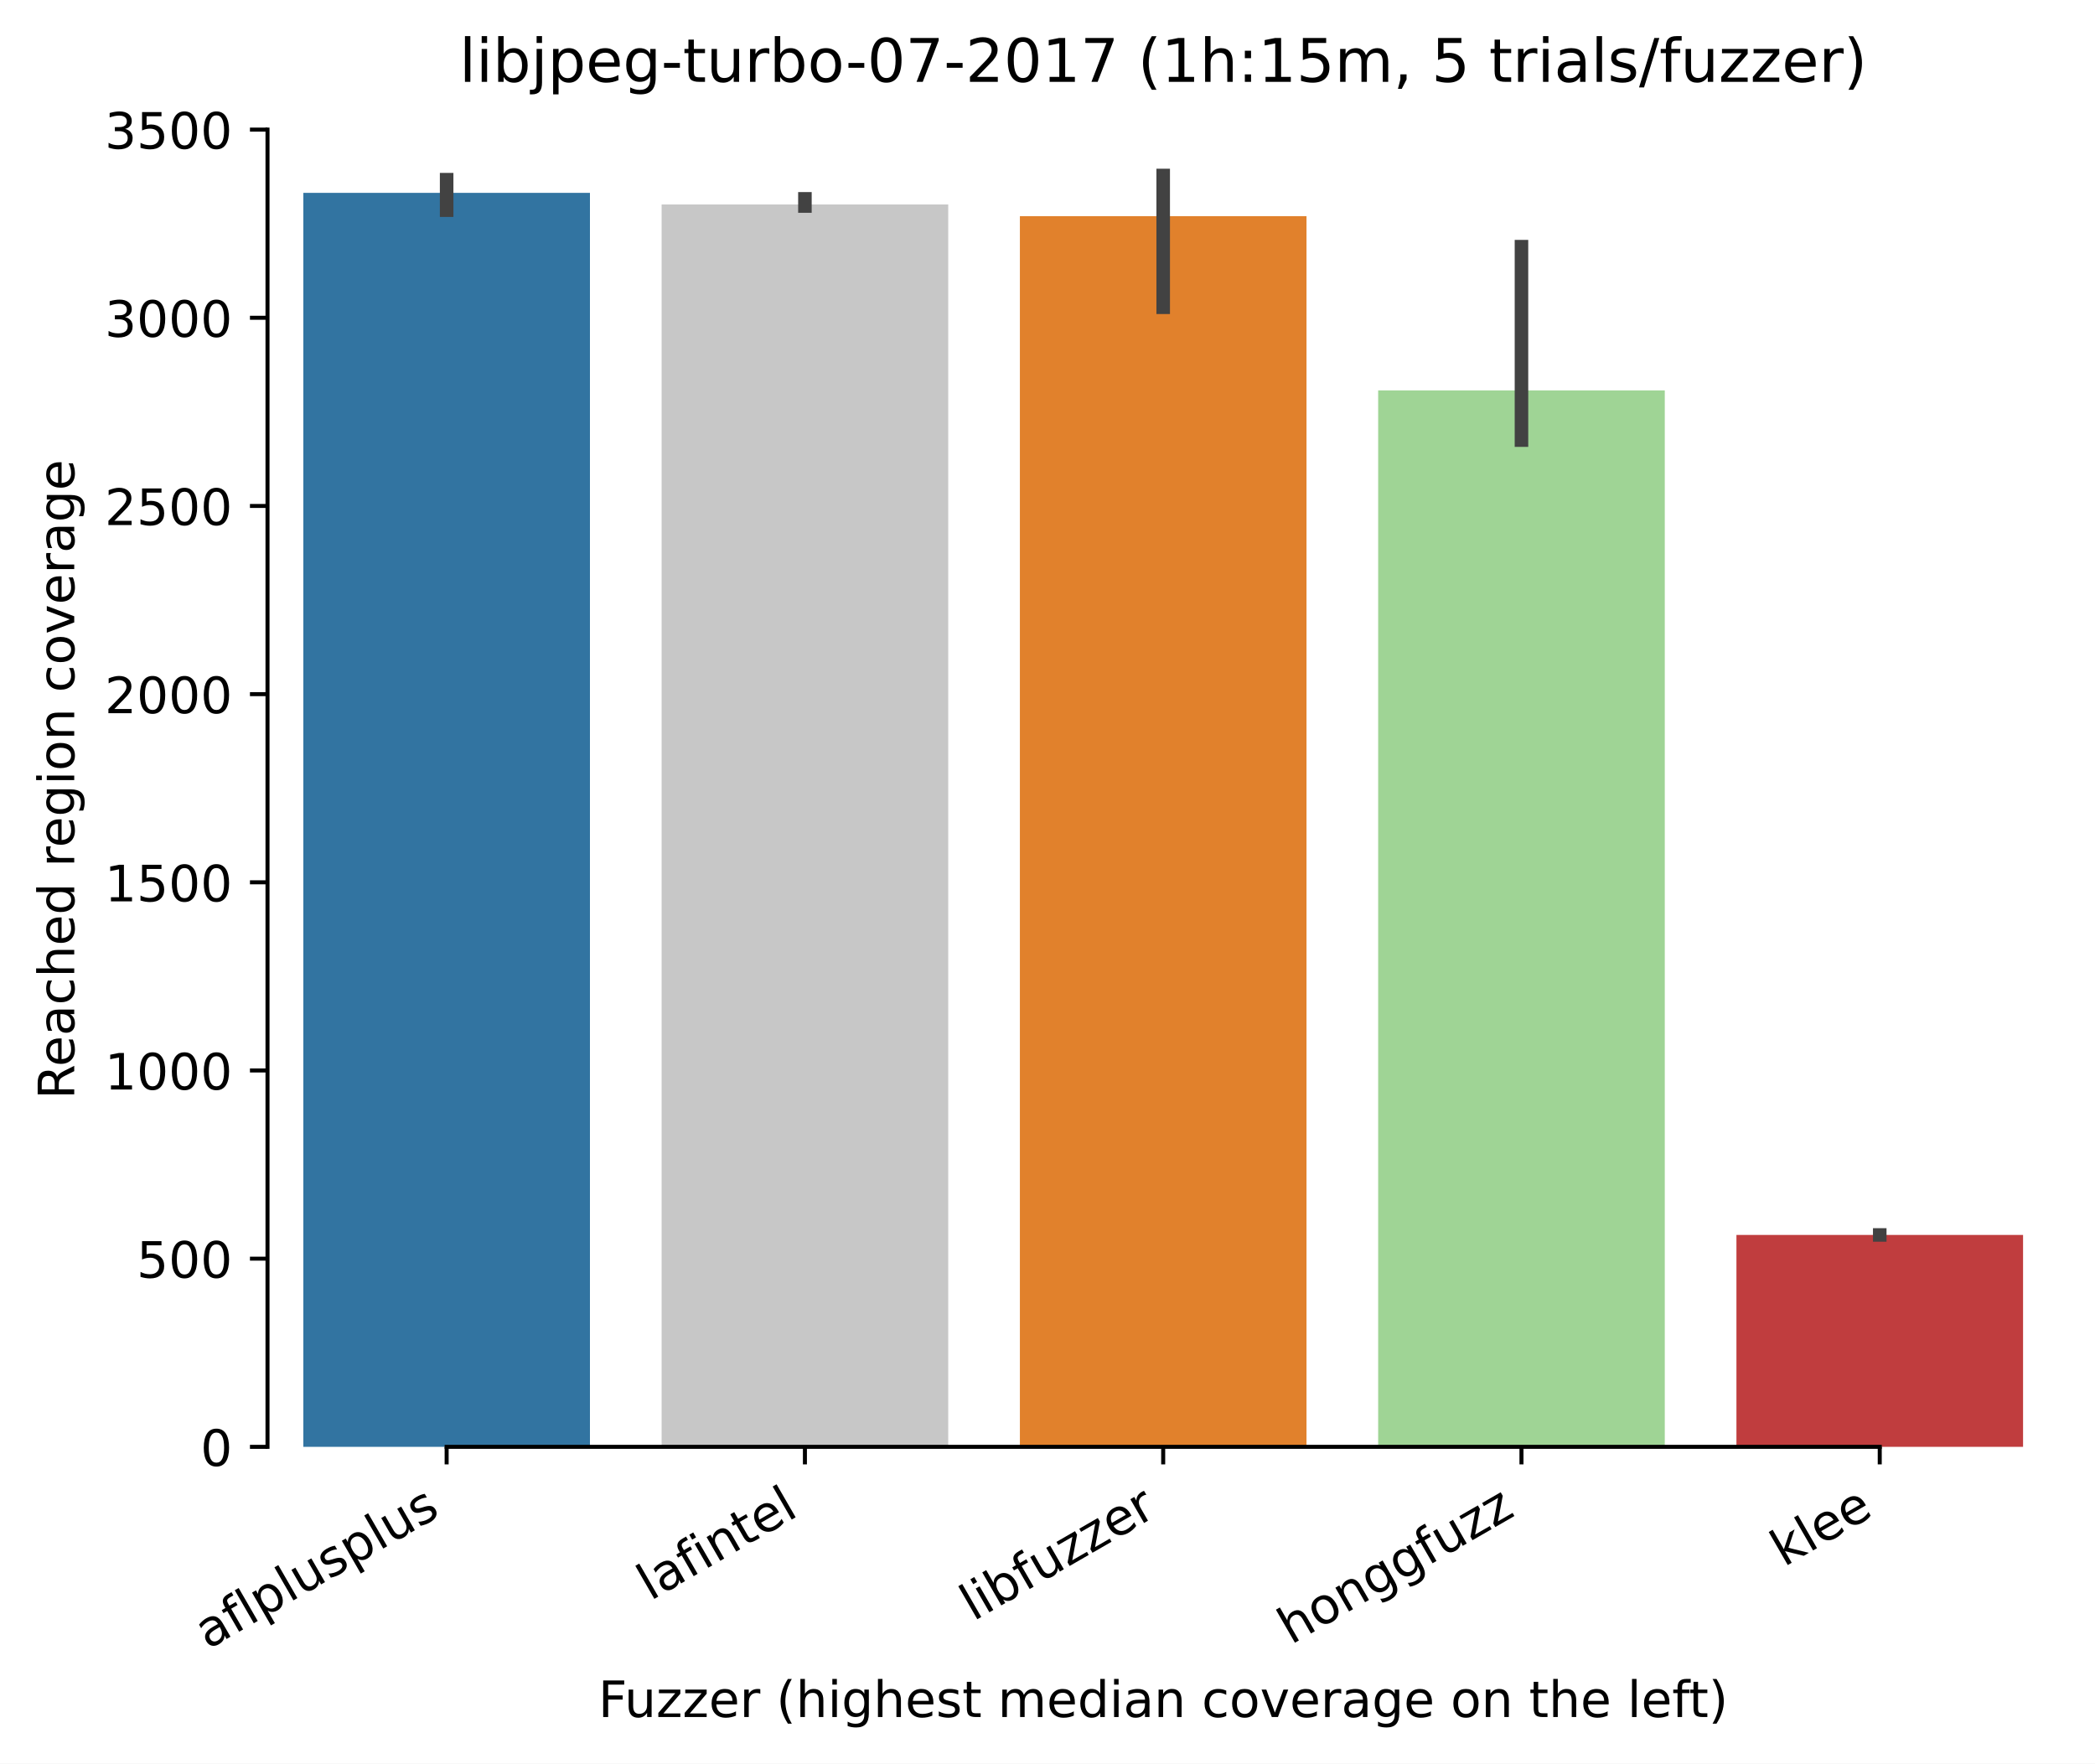
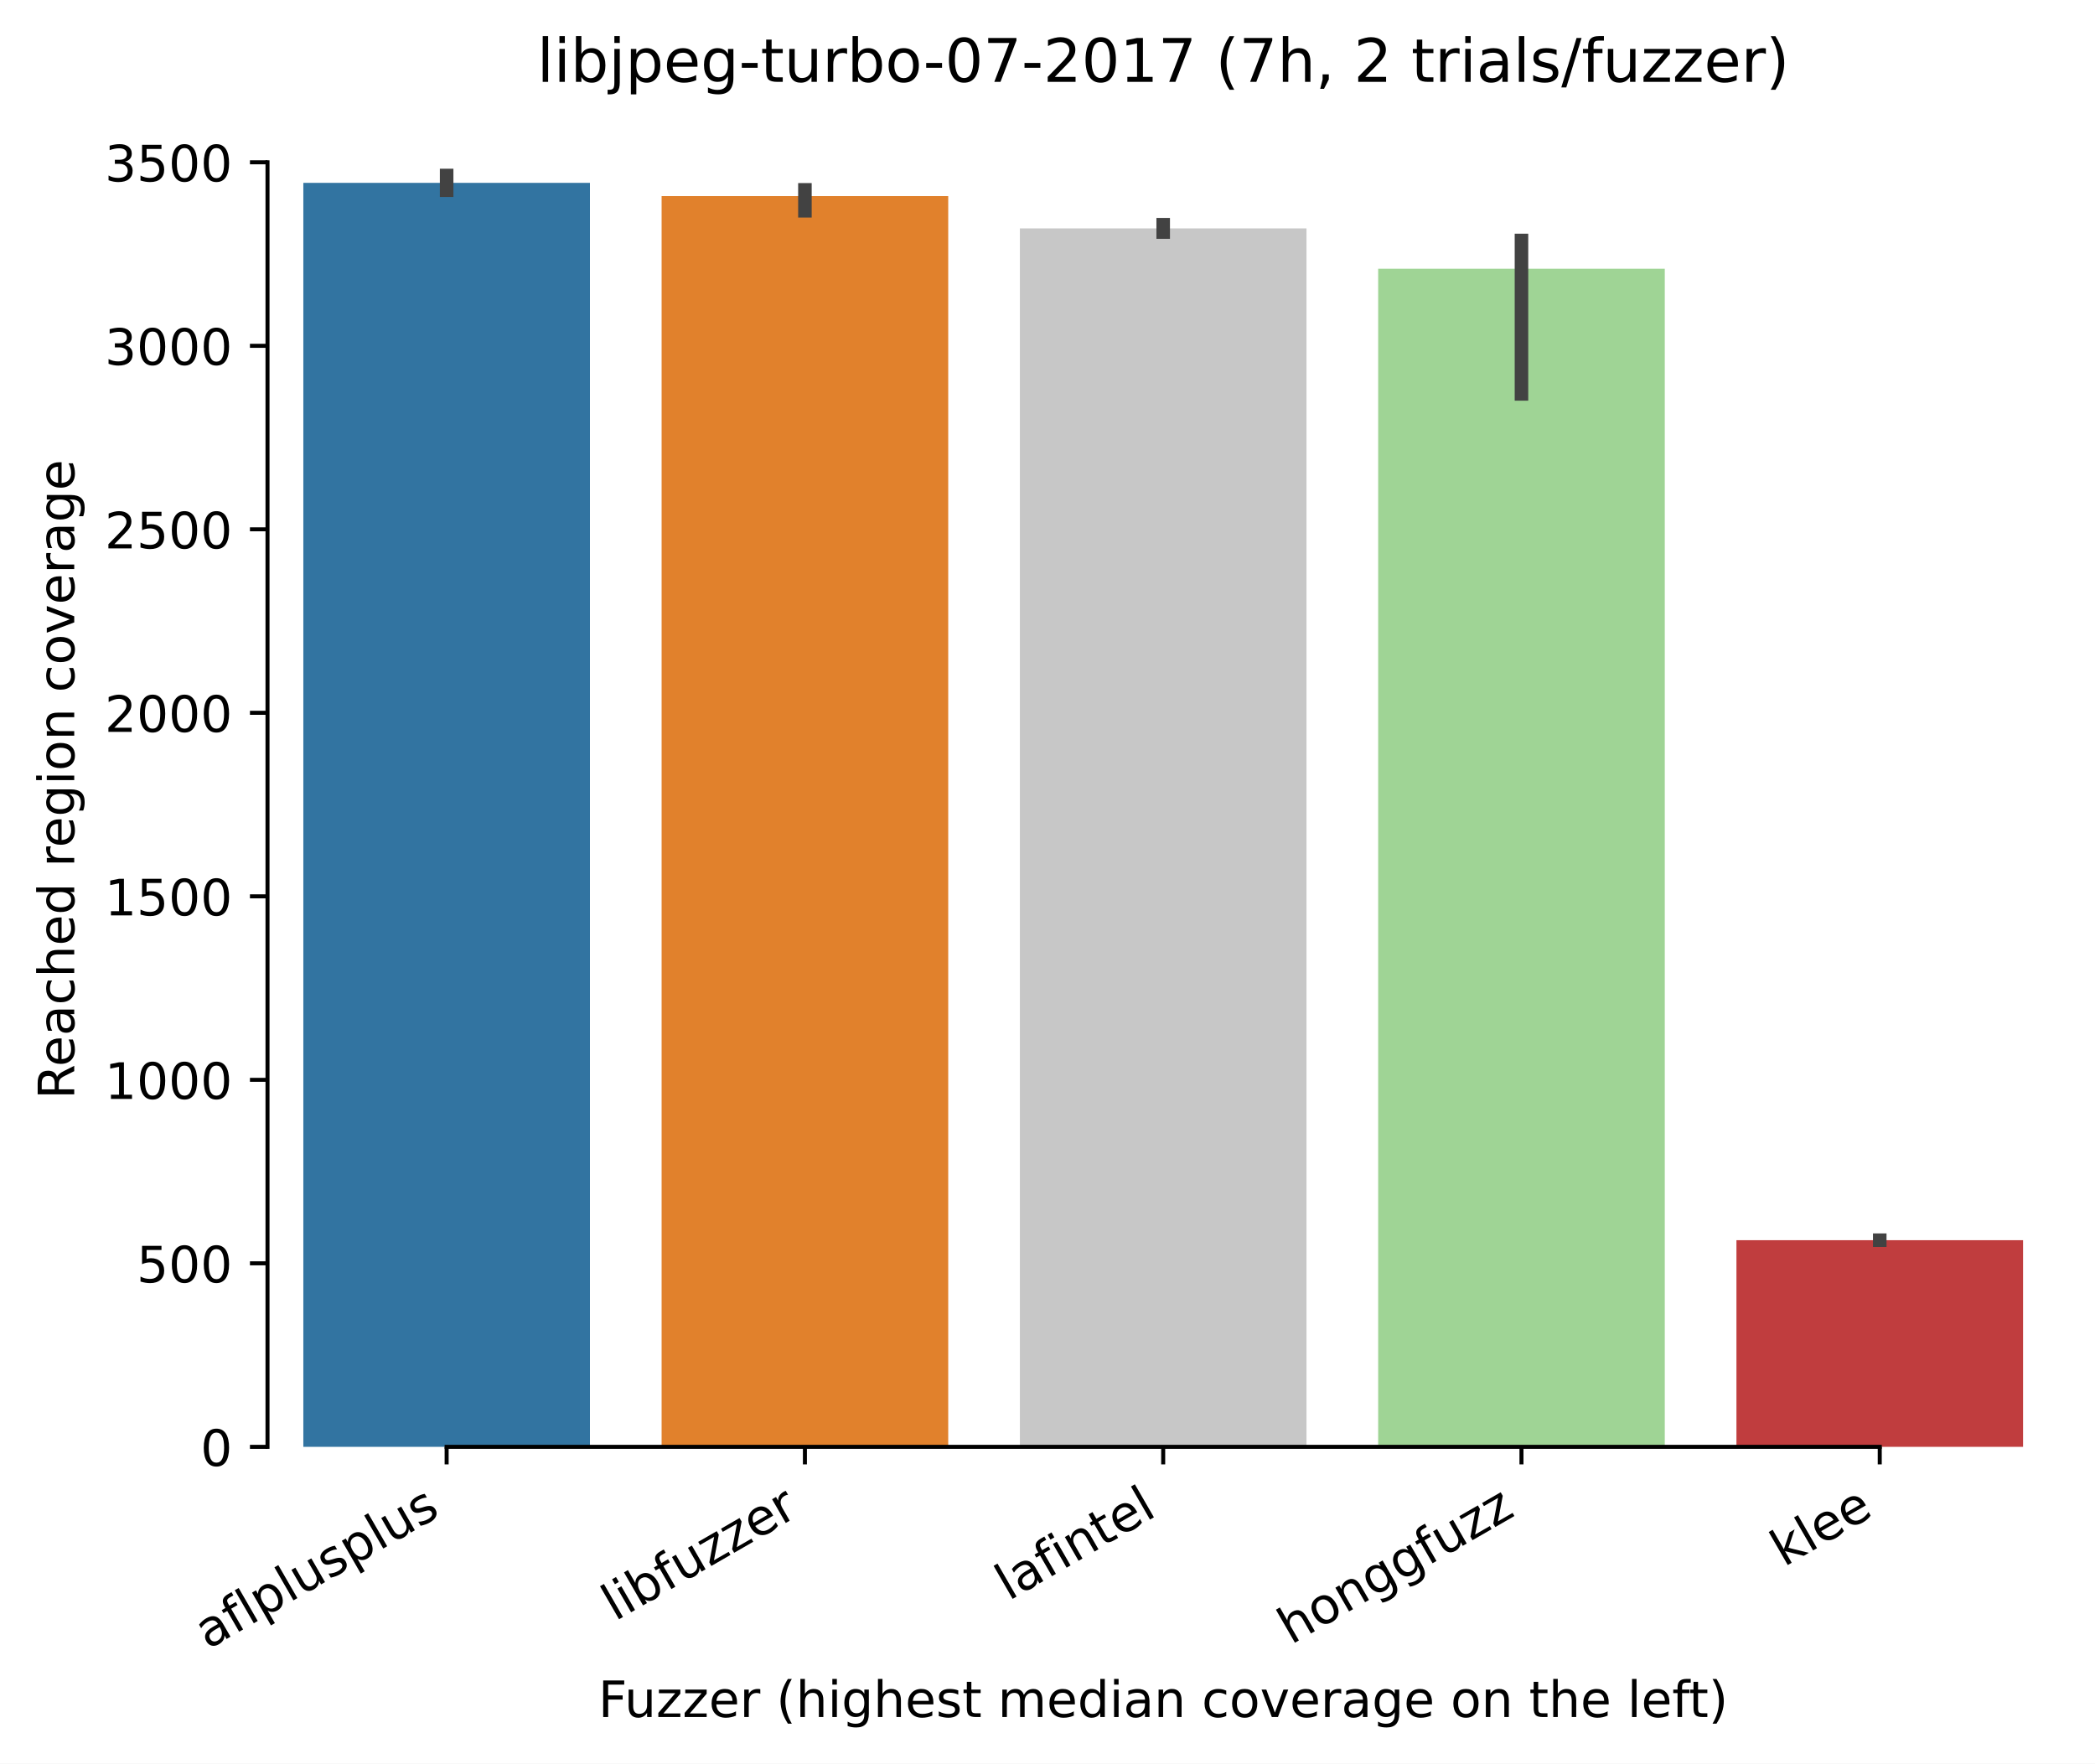
<svg xmlns="http://www.w3.org/2000/svg" xmlns:xlink="http://www.w3.org/1999/xlink" height="351.576pt" version="1.1" viewBox="0 0 417.648 351.576" width="417.648pt">
  <defs>
    <style type="text/css">*{stroke-linecap:butt;stroke-linejoin:round;}</style>
  </defs>
  <g id="figure_1">
    <g id="patch_1">
      <path d="M 0 351.576  L 417.648 351.576  L 417.648 0  L 0 0  z " style="fill:#ffffff;" />
    </g>
    <g id="axes_1">
      <g id="patch_2">
        <path d="M 53.328 288.43  L 410.448 288.43  L 410.448 22.318  L 53.328 22.318  z " style="fill:#ffffff;" />
      </g>
      <g id="patch_3">
-         <path clip-path="url(#p12466e0adb)" d="M 60.471 288.43  L 117.61 288.43  L 117.61 38.441  L 60.471 38.441  z " style="fill:#3274a1;" />
+         <path clip-path="url(#p46e89a0382)" d="M 60.471 288.43  L 117.61 288.43  L 117.61 36.453  L 60.471 36.453  z " style="fill:#3274a1;" />
      </g>
      <g id="patch_4">
-         <path clip-path="url(#p12466e0adb)" d="M 131.895 288.43  L 189.034 288.43  L 189.034 40.767  L 131.895 40.767  z " style="fill:#c7c7c7;" />
+         <path clip-path="url(#p46e89a0382)" d="M 131.895 288.43  L 189.034 288.43  L 189.034 39.087  L 131.895 39.087  z " style="fill:#e1812c;" />
      </g>
      <g id="patch_5">
-         <path clip-path="url(#p12466e0adb)" d="M 203.319 288.43  L 260.458 288.43  L 260.458 43.093  L 203.319 43.093  z " style="fill:#e1812c;" />
+         <path clip-path="url(#p46e89a0382)" d="M 203.319 288.43  L 260.458 288.43  L 260.458 45.526  L 203.319 45.526  z " style="fill:#c7c7c7;" />
      </g>
      <g id="patch_6">
-         <path clip-path="url(#p12466e0adb)" d="M 274.743 288.43  L 331.882 288.43  L 331.882 77.83  L 274.743 77.83  z " style="fill:#9fd495;" />
+         <path clip-path="url(#p46e89a0382)" d="M 274.743 288.43  L 331.882 288.43  L 331.882 53.574  L 274.743 53.574  z " style="fill:#9fd495;" />
      </g>
      <g id="patch_7">
-         <path clip-path="url(#p12466e0adb)" d="M 346.167 288.43  L 403.306 288.43  L 403.306 246.19  L 346.167 246.19  z " style="fill:#c03d3e;" />
+         <path clip-path="url(#p46e89a0382)" d="M 346.167 288.43  L 403.306 288.43  L 403.306 247.239  L 346.167 247.239  z " style="fill:#c03d3e;" />
      </g>
      <g id="matplotlib.axis_1">
        <g id="xtick_1">
          <g id="line2d_1">
            <defs>
-               <path d="M 0 0  L 0 3.5  " id="m194a2b7dc2" style="stroke:#000000;stroke-width:0.8;" />
+               <path d="M 0 0  L 0 3.5  " id="m5998175fbd" style="stroke:#000000;stroke-width:0.8;" />
            </defs>
            <g>
-               <use style="stroke:#000000;stroke-width:0.8;" x="89.04" xlink:href="#m194a2b7dc2" y="288.43" />
+               <use style="stroke:#000000;stroke-width:0.8;" x="89.04" xlink:href="#m5998175fbd" y="288.43" />
            </g>
          </g>
          <g id="text_1">
            <g transform="translate(41.43112 328.8973)rotate(-30)scale(0.1 -0.1)">
              <defs>
                <path d="M 34.281 27.484  Q 23.391 27.484 19.188 25  Q 14.984 22.516 14.984 16.5  Q 14.984 11.719 18.141 8.906  Q 21.297 6.109 26.703 6.109  Q 34.188 6.109 38.703 11.406  Q 43.219 16.703 43.219 25.484  L 43.219 27.484  z M 52.203 31.203  L 52.203 0  L 43.219 0  L 43.219 8.297  Q 40.141 3.328 35.547 0.953  Q 30.953 -1.422 24.312 -1.422  Q 15.922 -1.422 10.953 3.297  Q 6 8.016 6 15.922  Q 6 25.141 12.172 29.828  Q 18.359 34.516 30.609 34.516  L 43.219 34.516  L 43.219 35.406  Q 43.219 41.609 39.141 45  Q 35.062 48.391 27.688 48.391  Q 23 48.391 18.547 47.266  Q 14.109 46.141 10.016 43.891  L 10.016 52.203  Q 14.938 54.109 19.578 55.047  Q 24.219 56 28.609 56  Q 40.484 56 46.344 49.844  Q 52.203 43.703 52.203 31.203  z " id="DejaVuSans-97" />
                <path d="M 37.109 75.984  L 37.109 68.5  L 28.516 68.5  Q 23.688 68.5 21.797 66.547  Q 19.922 64.594 19.922 59.516  L 19.922 54.688  L 34.719 54.688  L 34.719 47.703  L 19.922 47.703  L 19.922 0  L 10.891 0  L 10.891 47.703  L 2.297 47.703  L 2.297 54.688  L 10.891 54.688  L 10.891 58.5  Q 10.891 67.625 15.141 71.797  Q 19.391 75.984 28.609 75.984  z " id="DejaVuSans-102" />
                <path d="M 9.422 75.984  L 18.406 75.984  L 18.406 0  L 9.422 0  z " id="DejaVuSans-108" />
                <path d="M 18.109 8.203  L 18.109 -20.797  L 9.078 -20.797  L 9.078 54.688  L 18.109 54.688  L 18.109 46.391  Q 20.953 51.266 25.266 53.625  Q 29.594 56 35.594 56  Q 45.562 56 51.781 48.094  Q 58.016 40.188 58.016 27.297  Q 58.016 14.406 51.781 6.484  Q 45.562 -1.422 35.594 -1.422  Q 29.594 -1.422 25.266 0.953  Q 20.953 3.328 18.109 8.203  z M 48.688 27.297  Q 48.688 37.203 44.609 42.844  Q 40.531 48.484 33.406 48.484  Q 26.266 48.484 22.188 42.844  Q 18.109 37.203 18.109 27.297  Q 18.109 17.391 22.188 11.75  Q 26.266 6.109 33.406 6.109  Q 40.531 6.109 44.609 11.75  Q 48.688 17.391 48.688 27.297  z " id="DejaVuSans-112" />
                <path d="M 8.5 21.578  L 8.5 54.688  L 17.484 54.688  L 17.484 21.922  Q 17.484 14.156 20.5 10.266  Q 23.531 6.391 29.594 6.391  Q 36.859 6.391 41.078 11.031  Q 45.312 15.672 45.312 23.688  L 45.312 54.688  L 54.297 54.688  L 54.297 0  L 45.312 0  L 45.312 8.406  Q 42.047 3.422 37.719 1  Q 33.406 -1.422 27.688 -1.422  Q 18.266 -1.422 13.375 4.438  Q 8.5 10.297 8.5 21.578  z M 31.109 56  z " id="DejaVuSans-117" />
                <path d="M 44.281 53.078  L 44.281 44.578  Q 40.484 46.531 36.375 47.5  Q 32.281 48.484 27.875 48.484  Q 21.188 48.484 17.844 46.438  Q 14.5 44.391 14.5 40.281  Q 14.5 37.156 16.891 35.375  Q 19.281 33.594 26.516 31.984  L 29.594 31.297  Q 39.156 29.25 43.188 25.516  Q 47.219 21.781 47.219 15.094  Q 47.219 7.469 41.188 3.016  Q 35.156 -1.422 24.609 -1.422  Q 20.219 -1.422 15.453 -0.562  Q 10.688 0.297 5.422 2  L 5.422 11.281  Q 10.406 8.688 15.234 7.391  Q 20.062 6.109 24.812 6.109  Q 31.156 6.109 34.562 8.281  Q 37.984 10.453 37.984 14.406  Q 37.984 18.062 35.516 20.016  Q 33.062 21.969 24.703 23.781  L 21.578 24.516  Q 13.234 26.266 9.516 29.906  Q 5.812 33.547 5.812 39.891  Q 5.812 47.609 11.281 51.797  Q 16.75 56 26.812 56  Q 31.781 56 36.172 55.266  Q 40.578 54.547 44.281 53.078  z " id="DejaVuSans-115" />
              </defs>
              <use xlink:href="#DejaVuSans-97" />
              <use x="61.279" xlink:href="#DejaVuSans-102" />
              <use x="96.484" xlink:href="#DejaVuSans-108" />
              <use x="124.268" xlink:href="#DejaVuSans-112" />
              <use x="187.744" xlink:href="#DejaVuSans-108" />
              <use x="215.527" xlink:href="#DejaVuSans-117" />
              <use x="278.906" xlink:href="#DejaVuSans-115" />
              <use x="331.006" xlink:href="#DejaVuSans-112" />
              <use x="394.482" xlink:href="#DejaVuSans-108" />
              <use x="422.266" xlink:href="#DejaVuSans-117" />
              <use x="485.645" xlink:href="#DejaVuSans-115" />
            </g>
          </g>
        </g>
        <g id="xtick_2">
          <g id="line2d_2">
            <g>
-               <use style="stroke:#000000;stroke-width:0.8;" x="160.464" xlink:href="#m194a2b7dc2" y="288.43" />
+               <use style="stroke:#000000;stroke-width:0.8;" x="160.464" xlink:href="#m5998175fbd" y="288.43" />
            </g>
          </g>
          <g id="text_2">
-             <g transform="translate(129.6384 319.2074)rotate(-30)scale(0.1 -0.1)">
+             <g transform="translate(122.5979 323.2723)rotate(-30)scale(0.1 -0.1)">
              <defs>
                <path d="M 9.422 54.688  L 18.406 54.688  L 18.406 0  L 9.422 0  z M 9.422 75.984  L 18.406 75.984  L 18.406 64.594  L 9.422 64.594  z " id="DejaVuSans-105" />
-                 <path d="M 54.891 33.016  L 54.891 0  L 45.906 0  L 45.906 32.719  Q 45.906 40.484 42.875 44.328  Q 39.844 48.188 33.797 48.188  Q 26.516 48.188 22.312 43.547  Q 18.109 38.922 18.109 30.906  L 18.109 0  L 9.078 0  L 9.078 54.688  L 18.109 54.688  L 18.109 46.188  Q 21.344 51.125 25.703 53.562  Q 30.078 56 35.797 56  Q 45.219 56 50.047 50.172  Q 54.891 44.344 54.891 33.016  z " id="DejaVuSans-110" />
-                 <path d="M 18.312 70.219  L 18.312 54.688  L 36.812 54.688  L 36.812 47.703  L 18.312 47.703  L 18.312 18.016  Q 18.312 11.328 20.141 9.422  Q 21.969 7.516 27.594 7.516  L 36.812 7.516  L 36.812 0  L 27.594 0  Q 17.188 0 13.234 3.875  Q 9.281 7.766 9.281 18.016  L 9.281 47.703  L 2.688 47.703  L 2.688 54.688  L 9.281 54.688  L 9.281 70.219  z " id="DejaVuSans-116" />
-                 <path d="M 56.203 29.594  L 56.203 25.203  L 14.891 25.203  Q 15.484 15.922 20.484 11.062  Q 25.484 6.203 34.422 6.203  Q 39.594 6.203 44.453 7.469  Q 49.312 8.734 54.109 11.281  L 54.109 2.781  Q 49.266 0.734 44.188 -0.344  Q 39.109 -1.422 33.891 -1.422  Q 20.797 -1.422 13.156 6.188  Q 5.516 13.812 5.516 26.812  Q 5.516 40.234 12.766 48.109  Q 20.016 56 32.328 56  Q 43.359 56 49.781 48.891  Q 56.203 41.797 56.203 29.594  z M 47.219 32.234  Q 47.125 39.594 43.094 43.984  Q 39.062 48.391 32.422 48.391  Q 24.906 48.391 20.391 44.141  Q 15.875 39.891 15.188 32.172  z " id="DejaVuSans-101" />
-               </defs>
-               <use xlink:href="#DejaVuSans-108" />
-               <use x="27.783" xlink:href="#DejaVuSans-97" />
-               <use x="89.062" xlink:href="#DejaVuSans-102" />
-               <use x="124.268" xlink:href="#DejaVuSans-105" />
-               <use x="152.051" xlink:href="#DejaVuSans-110" />
-               <use x="215.43" xlink:href="#DejaVuSans-116" />
-               <use x="254.639" xlink:href="#DejaVuSans-101" />
-               <use x="316.162" xlink:href="#DejaVuSans-108" />
-             </g>
-           </g>
-         </g>
-         <g id="xtick_3">
-           <g id="line2d_3">
-             <g>
-               <use style="stroke:#000000;stroke-width:0.8;" x="231.888" xlink:href="#m194a2b7dc2" y="288.43" />
-             </g>
-           </g>
-           <g id="text_3">
-             <g transform="translate(194.0219 323.2723)rotate(-30)scale(0.1 -0.1)">
-               <defs>
                <path d="M 48.688 27.297  Q 48.688 37.203 44.609 42.844  Q 40.531 48.484 33.406 48.484  Q 26.266 48.484 22.188 42.844  Q 18.109 37.203 18.109 27.297  Q 18.109 17.391 22.188 11.75  Q 26.266 6.109 33.406 6.109  Q 40.531 6.109 44.609 11.75  Q 48.688 17.391 48.688 27.297  z M 18.109 46.391  Q 20.953 51.266 25.266 53.625  Q 29.594 56 35.594 56  Q 45.562 56 51.781 48.094  Q 58.016 40.188 58.016 27.297  Q 58.016 14.406 51.781 6.484  Q 45.562 -1.422 35.594 -1.422  Q 29.594 -1.422 25.266 0.953  Q 20.953 3.328 18.109 8.203  L 18.109 0  L 9.078 0  L 9.078 75.984  L 18.109 75.984  z " id="DejaVuSans-98" />
                <path d="M 5.516 54.688  L 48.188 54.688  L 48.188 46.484  L 14.406 7.172  L 48.188 7.172  L 48.188 0  L 4.297 0  L 4.297 8.203  L 38.094 47.516  L 5.516 47.516  z " id="DejaVuSans-122" />
+                 <path d="M 56.203 29.594  L 56.203 25.203  L 14.891 25.203  Q 15.484 15.922 20.484 11.062  Q 25.484 6.203 34.422 6.203  Q 39.594 6.203 44.453 7.469  Q 49.312 8.734 54.109 11.281  L 54.109 2.781  Q 49.266 0.734 44.188 -0.344  Q 39.109 -1.422 33.891 -1.422  Q 20.797 -1.422 13.156 6.188  Q 5.516 13.812 5.516 26.812  Q 5.516 40.234 12.766 48.109  Q 20.016 56 32.328 56  Q 43.359 56 49.781 48.891  Q 56.203 41.797 56.203 29.594  z M 47.219 32.234  Q 47.125 39.594 43.094 43.984  Q 39.062 48.391 32.422 48.391  Q 24.906 48.391 20.391 44.141  Q 15.875 39.891 15.188 32.172  z " id="DejaVuSans-101" />
                <path d="M 41.109 46.297  Q 39.594 47.172 37.812 47.578  Q 36.031 48 33.891 48  Q 26.266 48 22.188 43.047  Q 18.109 38.094 18.109 28.812  L 18.109 0  L 9.078 0  L 9.078 54.688  L 18.109 54.688  L 18.109 46.188  Q 20.953 51.172 25.484 53.578  Q 30.031 56 36.531 56  Q 37.453 56 38.578 55.875  Q 39.703 55.766 41.062 55.516  z " id="DejaVuSans-114" />
              </defs>
              <use xlink:href="#DejaVuSans-108" />
              <use x="27.783" xlink:href="#DejaVuSans-105" />
              <use x="55.566" xlink:href="#DejaVuSans-98" />
              <use x="119.043" xlink:href="#DejaVuSans-102" />
              <use x="154.248" xlink:href="#DejaVuSans-117" />
              <use x="217.627" xlink:href="#DejaVuSans-122" />
              <use x="270.117" xlink:href="#DejaVuSans-122" />
              <use x="322.607" xlink:href="#DejaVuSans-101" />
              <use x="384.131" xlink:href="#DejaVuSans-114" />
            </g>
          </g>
        </g>
+         <g id="xtick_3">
+           <g id="line2d_3">
+             <g>
+               <use style="stroke:#000000;stroke-width:0.8;" x="231.888" xlink:href="#m5998175fbd" y="288.43" />
+             </g>
+           </g>
+           <g id="text_3">
+             <g transform="translate(201.0624 319.2074)rotate(-30)scale(0.1 -0.1)">
+               <defs>
+                 <path d="M 54.891 33.016  L 54.891 0  L 45.906 0  L 45.906 32.719  Q 45.906 40.484 42.875 44.328  Q 39.844 48.188 33.797 48.188  Q 26.516 48.188 22.312 43.547  Q 18.109 38.922 18.109 30.906  L 18.109 0  L 9.078 0  L 9.078 54.688  L 18.109 54.688  L 18.109 46.188  Q 21.344 51.125 25.703 53.562  Q 30.078 56 35.797 56  Q 45.219 56 50.047 50.172  Q 54.891 44.344 54.891 33.016  z " id="DejaVuSans-110" />
+                 <path d="M 18.312 70.219  L 18.312 54.688  L 36.812 54.688  L 36.812 47.703  L 18.312 47.703  L 18.312 18.016  Q 18.312 11.328 20.141 9.422  Q 21.969 7.516 27.594 7.516  L 36.812 7.516  L 36.812 0  L 27.594 0  Q 17.188 0 13.234 3.875  Q 9.281 7.766 9.281 18.016  L 9.281 47.703  L 2.688 47.703  L 2.688 54.688  L 9.281 54.688  L 9.281 70.219  z " id="DejaVuSans-116" />
+               </defs>
+               <use xlink:href="#DejaVuSans-108" />
+               <use x="27.783" xlink:href="#DejaVuSans-97" />
+               <use x="89.062" xlink:href="#DejaVuSans-102" />
+               <use x="124.268" xlink:href="#DejaVuSans-105" />
+               <use x="152.051" xlink:href="#DejaVuSans-110" />
+               <use x="215.43" xlink:href="#DejaVuSans-116" />
+               <use x="254.639" xlink:href="#DejaVuSans-101" />
+               <use x="316.162" xlink:href="#DejaVuSans-108" />
+             </g>
+           </g>
+         </g>
        <g id="xtick_4">
          <g id="line2d_4">
            <g>
-               <use style="stroke:#000000;stroke-width:0.8;" x="303.312" xlink:href="#m194a2b7dc2" y="288.43" />
+               <use style="stroke:#000000;stroke-width:0.8;" x="303.312" xlink:href="#m5998175fbd" y="288.43" />
            </g>
          </g>
          <g id="text_4">
            <g transform="translate(257.3729 327.9332)rotate(-30)scale(0.1 -0.1)">
              <defs>
                <path d="M 54.891 33.016  L 54.891 0  L 45.906 0  L 45.906 32.719  Q 45.906 40.484 42.875 44.328  Q 39.844 48.188 33.797 48.188  Q 26.516 48.188 22.312 43.547  Q 18.109 38.922 18.109 30.906  L 18.109 0  L 9.078 0  L 9.078 75.984  L 18.109 75.984  L 18.109 46.188  Q 21.344 51.125 25.703 53.562  Q 30.078 56 35.797 56  Q 45.219 56 50.047 50.172  Q 54.891 44.344 54.891 33.016  z " id="DejaVuSans-104" />
                <path d="M 30.609 48.391  Q 23.391 48.391 19.188 42.75  Q 14.984 37.109 14.984 27.297  Q 14.984 17.484 19.156 11.844  Q 23.344 6.203 30.609 6.203  Q 37.797 6.203 41.984 11.859  Q 46.188 17.531 46.188 27.297  Q 46.188 37.016 41.984 42.703  Q 37.797 48.391 30.609 48.391  z M 30.609 56  Q 42.328 56 49.016 48.375  Q 55.719 40.766 55.719 27.297  Q 55.719 13.875 49.016 6.219  Q 42.328 -1.422 30.609 -1.422  Q 18.844 -1.422 12.172 6.219  Q 5.516 13.875 5.516 27.297  Q 5.516 40.766 12.172 48.375  Q 18.844 56 30.609 56  z " id="DejaVuSans-111" />
                <path d="M 45.406 27.984  Q 45.406 37.75 41.375 43.109  Q 37.359 48.484 30.078 48.484  Q 22.859 48.484 18.828 43.109  Q 14.797 37.75 14.797 27.984  Q 14.797 18.266 18.828 12.891  Q 22.859 7.516 30.078 7.516  Q 37.359 7.516 41.375 12.891  Q 45.406 18.266 45.406 27.984  z M 54.391 6.781  Q 54.391 -7.172 48.188 -13.984  Q 42 -20.797 29.203 -20.797  Q 24.469 -20.797 20.266 -20.094  Q 16.062 -19.391 12.109 -17.922  L 12.109 -9.188  Q 16.062 -11.328 19.922 -12.344  Q 23.781 -13.375 27.781 -13.375  Q 36.625 -13.375 41.016 -8.766  Q 45.406 -4.156 45.406 5.172  L 45.406 9.625  Q 42.625 4.781 38.281 2.391  Q 33.938 0 27.875 0  Q 17.828 0 11.672 7.656  Q 5.516 15.328 5.516 27.984  Q 5.516 40.672 11.672 48.328  Q 17.828 56 27.875 56  Q 33.938 56 38.281 53.609  Q 42.625 51.219 45.406 46.391  L 45.406 54.688  L 54.391 54.688  z " id="DejaVuSans-103" />
              </defs>
              <use xlink:href="#DejaVuSans-104" />
              <use x="63.379" xlink:href="#DejaVuSans-111" />
              <use x="124.561" xlink:href="#DejaVuSans-110" />
              <use x="187.939" xlink:href="#DejaVuSans-103" />
              <use x="251.416" xlink:href="#DejaVuSans-103" />
              <use x="314.893" xlink:href="#DejaVuSans-102" />
              <use x="350.098" xlink:href="#DejaVuSans-117" />
              <use x="413.477" xlink:href="#DejaVuSans-122" />
              <use x="465.967" xlink:href="#DejaVuSans-122" />
            </g>
          </g>
        </g>
        <g id="xtick_5">
          <g id="line2d_5">
            <g>
-               <use style="stroke:#000000;stroke-width:0.8;" x="374.736" xlink:href="#m194a2b7dc2" y="288.43" />
+               <use style="stroke:#000000;stroke-width:0.8;" x="374.736" xlink:href="#m5998175fbd" y="288.43" />
            </g>
          </g>
          <g id="text_5">
            <g transform="translate(355.618 312.4481)rotate(-30)scale(0.1 -0.1)">
              <defs>
                <path d="M 9.078 75.984  L 18.109 75.984  L 18.109 31.109  L 44.922 54.688  L 56.391 54.688  L 27.391 29.109  L 57.625 0  L 45.906 0  L 18.109 26.703  L 18.109 0  L 9.078 0  z " id="DejaVuSans-107" />
              </defs>
              <use xlink:href="#DejaVuSans-107" />
              <use x="57.91" xlink:href="#DejaVuSans-108" />
              <use x="85.693" xlink:href="#DejaVuSans-101" />
              <use x="147.217" xlink:href="#DejaVuSans-101" />
            </g>
          </g>
        </g>
        <g id="text_6">
          <g transform="translate(119.2702 342.2968)scale(0.1 -0.1)">
            <defs>
              <path d="M 9.812 72.906  L 51.703 72.906  L 51.703 64.594  L 19.672 64.594  L 19.672 43.109  L 48.578 43.109  L 48.578 34.812  L 19.672 34.812  L 19.672 0  L 9.812 0  z " id="DejaVuSans-70" />
              <path id="DejaVuSans-32" />
              <path d="M 31 75.875  Q 24.469 64.656 21.281 53.656  Q 18.109 42.672 18.109 31.391  Q 18.109 20.125 21.312 9.062  Q 24.516 -2 31 -13.188  L 23.188 -13.188  Q 15.875 -1.703 12.234 9.375  Q 8.594 20.453 8.594 31.391  Q 8.594 42.281 12.203 53.312  Q 15.828 64.359 23.188 75.875  z " id="DejaVuSans-40" />
              <path d="M 52 44.188  Q 55.375 50.25 60.062 53.125  Q 64.75 56 71.094 56  Q 79.641 56 84.281 50.016  Q 88.922 44.047 88.922 33.016  L 88.922 0  L 79.891 0  L 79.891 32.719  Q 79.891 40.578 77.094 44.375  Q 74.312 48.188 68.609 48.188  Q 61.625 48.188 57.562 43.547  Q 53.516 38.922 53.516 30.906  L 53.516 0  L 44.484 0  L 44.484 32.719  Q 44.484 40.625 41.703 44.406  Q 38.922 48.188 33.109 48.188  Q 26.219 48.188 22.156 43.531  Q 18.109 38.875 18.109 30.906  L 18.109 0  L 9.078 0  L 9.078 54.688  L 18.109 54.688  L 18.109 46.188  Q 21.188 51.219 25.484 53.609  Q 29.781 56 35.688 56  Q 41.656 56 45.828 52.969  Q 50 49.953 52 44.188  z " id="DejaVuSans-109" />
              <path d="M 45.406 46.391  L 45.406 75.984  L 54.391 75.984  L 54.391 0  L 45.406 0  L 45.406 8.203  Q 42.578 3.328 38.25 0.953  Q 33.938 -1.422 27.875 -1.422  Q 17.969 -1.422 11.734 6.484  Q 5.516 14.406 5.516 27.297  Q 5.516 40.188 11.734 48.094  Q 17.969 56 27.875 56  Q 33.938 56 38.25 53.625  Q 42.578 51.266 45.406 46.391  z M 14.797 27.297  Q 14.797 17.391 18.875 11.75  Q 22.953 6.109 30.078 6.109  Q 37.203 6.109 41.297 11.75  Q 45.406 17.391 45.406 27.297  Q 45.406 37.203 41.297 42.844  Q 37.203 48.484 30.078 48.484  Q 22.953 48.484 18.875 42.844  Q 14.797 37.203 14.797 27.297  z " id="DejaVuSans-100" />
              <path d="M 48.781 52.594  L 48.781 44.188  Q 44.969 46.297 41.141 47.344  Q 37.312 48.391 33.406 48.391  Q 24.656 48.391 19.812 42.844  Q 14.984 37.312 14.984 27.297  Q 14.984 17.281 19.812 11.734  Q 24.656 6.203 33.406 6.203  Q 37.312 6.203 41.141 7.25  Q 44.969 8.297 48.781 10.406  L 48.781 2.094  Q 45.016 0.344 40.984 -0.531  Q 36.969 -1.422 32.422 -1.422  Q 20.062 -1.422 12.781 6.344  Q 5.516 14.109 5.516 27.297  Q 5.516 40.672 12.859 48.328  Q 20.219 56 33.016 56  Q 37.156 56 41.109 55.141  Q 45.062 54.297 48.781 52.594  z " id="DejaVuSans-99" />
              <path d="M 2.984 54.688  L 12.5 54.688  L 29.594 8.797  L 46.688 54.688  L 56.203 54.688  L 35.688 0  L 23.484 0  z " id="DejaVuSans-118" />
              <path d="M 8.016 75.875  L 15.828 75.875  Q 23.141 64.359 26.781 53.312  Q 30.422 42.281 30.422 31.391  Q 30.422 20.453 26.781 9.375  Q 23.141 -1.703 15.828 -13.188  L 8.016 -13.188  Q 14.5 -2 17.703 9.062  Q 20.906 20.125 20.906 31.391  Q 20.906 42.672 17.703 53.656  Q 14.5 64.656 8.016 75.875  z " id="DejaVuSans-41" />
            </defs>
            <use xlink:href="#DejaVuSans-70" />
            <use x="52.02" xlink:href="#DejaVuSans-117" />
            <use x="115.398" xlink:href="#DejaVuSans-122" />
            <use x="167.889" xlink:href="#DejaVuSans-122" />
            <use x="220.379" xlink:href="#DejaVuSans-101" />
            <use x="281.902" xlink:href="#DejaVuSans-114" />
            <use x="323.016" xlink:href="#DejaVuSans-32" />
            <use x="354.803" xlink:href="#DejaVuSans-40" />
            <use x="393.816" xlink:href="#DejaVuSans-104" />
            <use x="457.195" xlink:href="#DejaVuSans-105" />
            <use x="484.979" xlink:href="#DejaVuSans-103" />
            <use x="548.455" xlink:href="#DejaVuSans-104" />
            <use x="611.834" xlink:href="#DejaVuSans-101" />
            <use x="673.357" xlink:href="#DejaVuSans-115" />
            <use x="725.457" xlink:href="#DejaVuSans-116" />
            <use x="764.666" xlink:href="#DejaVuSans-32" />
            <use x="796.453" xlink:href="#DejaVuSans-109" />
            <use x="893.865" xlink:href="#DejaVuSans-101" />
            <use x="955.389" xlink:href="#DejaVuSans-100" />
            <use x="1018.865" xlink:href="#DejaVuSans-105" />
            <use x="1046.648" xlink:href="#DejaVuSans-97" />
            <use x="1107.928" xlink:href="#DejaVuSans-110" />
            <use x="1171.307" xlink:href="#DejaVuSans-32" />
            <use x="1203.094" xlink:href="#DejaVuSans-99" />
            <use x="1258.074" xlink:href="#DejaVuSans-111" />
            <use x="1319.256" xlink:href="#DejaVuSans-118" />
            <use x="1378.436" xlink:href="#DejaVuSans-101" />
            <use x="1439.959" xlink:href="#DejaVuSans-114" />
            <use x="1481.072" xlink:href="#DejaVuSans-97" />
            <use x="1542.352" xlink:href="#DejaVuSans-103" />
            <use x="1605.828" xlink:href="#DejaVuSans-101" />
            <use x="1667.352" xlink:href="#DejaVuSans-32" />
            <use x="1699.139" xlink:href="#DejaVuSans-111" />
            <use x="1760.32" xlink:href="#DejaVuSans-110" />
            <use x="1823.699" xlink:href="#DejaVuSans-32" />
            <use x="1855.486" xlink:href="#DejaVuSans-116" />
            <use x="1894.695" xlink:href="#DejaVuSans-104" />
            <use x="1958.074" xlink:href="#DejaVuSans-101" />
            <use x="2019.598" xlink:href="#DejaVuSans-32" />
            <use x="2051.385" xlink:href="#DejaVuSans-108" />
            <use x="2079.168" xlink:href="#DejaVuSans-101" />
            <use x="2140.691" xlink:href="#DejaVuSans-102" />
            <use x="2174.146" xlink:href="#DejaVuSans-116" />
            <use x="2213.355" xlink:href="#DejaVuSans-41" />
          </g>
        </g>
      </g>
      <g id="matplotlib.axis_2">
        <g id="ytick_1">
          <g id="line2d_6">
            <defs>
-               <path d="M 0 0  L -3.5 0  " id="m9f1b9c65c8" style="stroke:#000000;stroke-width:0.8;" />
+               <path d="M 0 0  L -3.5 0  " id="m71392a667f" style="stroke:#000000;stroke-width:0.8;" />
            </defs>
            <g>
-               <use style="stroke:#000000;stroke-width:0.8;" x="53.328" xlink:href="#m9f1b9c65c8" y="288.43" />
+               <use style="stroke:#000000;stroke-width:0.8;" x="53.328" xlink:href="#m71392a667f" y="288.43" />
            </g>
          </g>
          <g id="text_7">
            <g transform="translate(39.96563 292.2293)scale(0.1 -0.1)">
              <defs>
                <path d="M 31.781 66.406  Q 24.172 66.406 20.328 58.906  Q 16.5 51.422 16.5 36.375  Q 16.5 21.391 20.328 13.891  Q 24.172 6.391 31.781 6.391  Q 39.453 6.391 43.281 13.891  Q 47.125 21.391 47.125 36.375  Q 47.125 51.422 43.281 58.906  Q 39.453 66.406 31.781 66.406  z M 31.781 74.219  Q 44.047 74.219 50.516 64.516  Q 56.984 54.828 56.984 36.375  Q 56.984 17.969 50.516 8.266  Q 44.047 -1.422 31.781 -1.422  Q 19.531 -1.422 13.062 8.266  Q 6.594 17.969 6.594 36.375  Q 6.594 54.828 13.062 64.516  Q 19.531 74.219 31.781 74.219  z " id="DejaVuSans-48" />
              </defs>
              <use xlink:href="#DejaVuSans-48" />
            </g>
          </g>
        </g>
        <g id="ytick_2">
          <g id="line2d_7">
            <g>
-               <use style="stroke:#000000;stroke-width:0.8;" x="53.328" xlink:href="#m9f1b9c65c8" y="250.917" />
+               <use style="stroke:#000000;stroke-width:0.8;" x="53.328" xlink:href="#m71392a667f" y="251.848" />
            </g>
          </g>
          <g id="text_8">
-             <g transform="translate(27.24063 254.716)scale(0.1 -0.1)">
+             <g transform="translate(27.24063 255.6474)scale(0.1 -0.1)">
              <defs>
                <path d="M 10.797 72.906  L 49.516 72.906  L 49.516 64.594  L 19.828 64.594  L 19.828 46.734  Q 21.969 47.469 24.109 47.828  Q 26.266 48.188 28.422 48.188  Q 40.625 48.188 47.75 41.5  Q 54.891 34.812 54.891 23.391  Q 54.891 11.625 47.562 5.094  Q 40.234 -1.422 26.906 -1.422  Q 22.312 -1.422 17.547 -0.641  Q 12.797 0.141 7.719 1.703  L 7.719 11.625  Q 12.109 9.234 16.797 8.062  Q 21.484 6.891 26.703 6.891  Q 35.156 6.891 40.078 11.328  Q 45.016 15.766 45.016 23.391  Q 45.016 31 40.078 35.438  Q 35.156 39.891 26.703 39.891  Q 22.75 39.891 18.812 39.016  Q 14.891 38.141 10.797 36.281  z " id="DejaVuSans-53" />
              </defs>
              <use xlink:href="#DejaVuSans-53" />
              <use x="63.623" xlink:href="#DejaVuSans-48" />
              <use x="127.246" xlink:href="#DejaVuSans-48" />
            </g>
          </g>
        </g>
        <g id="ytick_3">
          <g id="line2d_8">
            <g>
-               <use style="stroke:#000000;stroke-width:0.8;" x="53.328" xlink:href="#m9f1b9c65c8" y="213.403" />
+               <use style="stroke:#000000;stroke-width:0.8;" x="53.328" xlink:href="#m71392a667f" y="215.266" />
            </g>
          </g>
          <g id="text_9">
-             <g transform="translate(20.87813 217.2027)scale(0.1 -0.1)">
+             <g transform="translate(20.87813 219.0654)scale(0.1 -0.1)">
              <defs>
                <path d="M 12.406 8.297  L 28.516 8.297  L 28.516 63.922  L 10.984 60.406  L 10.984 69.391  L 28.422 72.906  L 38.281 72.906  L 38.281 8.297  L 54.391 8.297  L 54.391 0  L 12.406 0  z " id="DejaVuSans-49" />
              </defs>
              <use xlink:href="#DejaVuSans-49" />
              <use x="63.623" xlink:href="#DejaVuSans-48" />
              <use x="127.246" xlink:href="#DejaVuSans-48" />
              <use x="190.869" xlink:href="#DejaVuSans-48" />
            </g>
          </g>
        </g>
        <g id="ytick_4">
          <g id="line2d_9">
            <g>
-               <use style="stroke:#000000;stroke-width:0.8;" x="53.328" xlink:href="#m9f1b9c65c8" y="175.89" />
+               <use style="stroke:#000000;stroke-width:0.8;" x="53.328" xlink:href="#m71392a667f" y="178.684" />
            </g>
          </g>
          <g id="text_10">
-             <g transform="translate(20.87813 179.6894)scale(0.1 -0.1)">
+             <g transform="translate(20.87813 182.4834)scale(0.1 -0.1)">
              <use xlink:href="#DejaVuSans-49" />
              <use x="63.623" xlink:href="#DejaVuSans-53" />
              <use x="127.246" xlink:href="#DejaVuSans-48" />
              <use x="190.869" xlink:href="#DejaVuSans-48" />
            </g>
          </g>
        </g>
        <g id="ytick_5">
          <g id="line2d_10">
            <g>
-               <use style="stroke:#000000;stroke-width:0.8;" x="53.328" xlink:href="#m9f1b9c65c8" y="138.377" />
+               <use style="stroke:#000000;stroke-width:0.8;" x="53.328" xlink:href="#m71392a667f" y="142.102" />
            </g>
          </g>
          <g id="text_11">
-             <g transform="translate(20.87813 142.1761)scale(0.1 -0.1)">
+             <g transform="translate(20.87813 145.9014)scale(0.1 -0.1)">
              <defs>
                <path d="M 19.188 8.297  L 53.609 8.297  L 53.609 0  L 7.328 0  L 7.328 8.297  Q 12.938 14.109 22.625 23.891  Q 32.328 33.688 34.812 36.531  Q 39.547 41.844 41.422 45.531  Q 43.312 49.219 43.312 52.781  Q 43.312 58.594 39.234 62.25  Q 35.156 65.922 28.609 65.922  Q 23.969 65.922 18.812 64.312  Q 13.672 62.703 7.812 59.422  L 7.812 69.391  Q 13.766 71.781 18.938 73  Q 24.125 74.219 28.422 74.219  Q 39.75 74.219 46.484 68.547  Q 53.219 62.891 53.219 53.422  Q 53.219 48.922 51.531 44.891  Q 49.859 40.875 45.406 35.406  Q 44.188 33.984 37.641 27.219  Q 31.109 20.453 19.188 8.297  z " id="DejaVuSans-50" />
              </defs>
              <use xlink:href="#DejaVuSans-50" />
              <use x="63.623" xlink:href="#DejaVuSans-48" />
              <use x="127.246" xlink:href="#DejaVuSans-48" />
              <use x="190.869" xlink:href="#DejaVuSans-48" />
            </g>
          </g>
        </g>
        <g id="ytick_6">
          <g id="line2d_11">
            <g>
-               <use style="stroke:#000000;stroke-width:0.8;" x="53.328" xlink:href="#m9f1b9c65c8" y="100.864" />
+               <use style="stroke:#000000;stroke-width:0.8;" x="53.328" xlink:href="#m71392a667f" y="105.52" />
            </g>
          </g>
          <g id="text_12">
-             <g transform="translate(20.87813 104.6627)scale(0.1 -0.1)">
+             <g transform="translate(20.87813 109.3194)scale(0.1 -0.1)">
              <use xlink:href="#DejaVuSans-50" />
              <use x="63.623" xlink:href="#DejaVuSans-53" />
              <use x="127.246" xlink:href="#DejaVuSans-48" />
              <use x="190.869" xlink:href="#DejaVuSans-48" />
            </g>
          </g>
        </g>
        <g id="ytick_7">
          <g id="line2d_12">
            <g>
-               <use style="stroke:#000000;stroke-width:0.8;" x="53.328" xlink:href="#m9f1b9c65c8" y="63.35" />
+               <use style="stroke:#000000;stroke-width:0.8;" x="53.328" xlink:href="#m71392a667f" y="68.938" />
            </g>
          </g>
          <g id="text_13">
-             <g transform="translate(20.87813 67.14942)scale(0.1 -0.1)">
+             <g transform="translate(20.87813 72.73743)scale(0.1 -0.1)">
              <defs>
                <path d="M 40.578 39.312  Q 47.656 37.797 51.625 33  Q 55.609 28.219 55.609 21.188  Q 55.609 10.406 48.188 4.484  Q 40.766 -1.422 27.094 -1.422  Q 22.516 -1.422 17.656 -0.516  Q 12.797 0.391 7.625 2.203  L 7.625 11.719  Q 11.719 9.328 16.594 8.109  Q 21.484 6.891 26.812 6.891  Q 36.078 6.891 40.938 10.547  Q 45.797 14.203 45.797 21.188  Q 45.797 27.641 41.281 31.266  Q 36.766 34.906 28.719 34.906  L 20.219 34.906  L 20.219 43.016  L 29.109 43.016  Q 36.375 43.016 40.234 45.922  Q 44.094 48.828 44.094 54.297  Q 44.094 59.906 40.109 62.906  Q 36.141 65.922 28.719 65.922  Q 24.656 65.922 20.016 65.031  Q 15.375 64.156 9.812 62.312  L 9.812 71.094  Q 15.438 72.656 20.344 73.438  Q 25.25 74.219 29.594 74.219  Q 40.828 74.219 47.359 69.109  Q 53.906 64.016 53.906 55.328  Q 53.906 49.266 50.438 45.094  Q 46.969 40.922 40.578 39.312  z " id="DejaVuSans-51" />
              </defs>
              <use xlink:href="#DejaVuSans-51" />
              <use x="63.623" xlink:href="#DejaVuSans-48" />
              <use x="127.246" xlink:href="#DejaVuSans-48" />
              <use x="190.869" xlink:href="#DejaVuSans-48" />
            </g>
          </g>
        </g>
        <g id="ytick_8">
          <g id="line2d_13">
            <g>
-               <use style="stroke:#000000;stroke-width:0.8;" x="53.328" xlink:href="#m9f1b9c65c8" y="25.837" />
+               <use style="stroke:#000000;stroke-width:0.8;" x="53.328" xlink:href="#m71392a667f" y="32.356" />
            </g>
          </g>
          <g id="text_14">
-             <g transform="translate(20.87813 29.63609)scale(0.1 -0.1)">
+             <g transform="translate(20.87813 36.15544)scale(0.1 -0.1)">
              <use xlink:href="#DejaVuSans-51" />
              <use x="63.623" xlink:href="#DejaVuSans-53" />
              <use x="127.246" xlink:href="#DejaVuSans-48" />
              <use x="190.869" xlink:href="#DejaVuSans-48" />
            </g>
          </g>
        </g>
        <g id="text_15">
          <g transform="translate(14.79844 219.1366)rotate(-90)scale(0.1 -0.1)">
            <defs>
              <path d="M 44.391 34.188  Q 47.562 33.109 50.562 29.594  Q 53.562 26.078 56.594 19.922  L 66.609 0  L 56 0  L 46.688 18.703  Q 43.062 26.031 39.672 28.422  Q 36.281 30.812 30.422 30.812  L 19.672 30.812  L 19.672 0  L 9.812 0  L 9.812 72.906  L 32.078 72.906  Q 44.578 72.906 50.734 67.672  Q 56.891 62.453 56.891 51.906  Q 56.891 45.016 53.688 40.469  Q 50.484 35.938 44.391 34.188  z M 19.672 64.797  L 19.672 38.922  L 32.078 38.922  Q 39.203 38.922 42.844 42.219  Q 46.484 45.516 46.484 51.906  Q 46.484 58.297 42.844 61.547  Q 39.203 64.797 32.078 64.797  z " id="DejaVuSans-82" />
            </defs>
            <use xlink:href="#DejaVuSans-82" />
            <use x="64.982" xlink:href="#DejaVuSans-101" />
            <use x="126.506" xlink:href="#DejaVuSans-97" />
            <use x="187.785" xlink:href="#DejaVuSans-99" />
            <use x="242.766" xlink:href="#DejaVuSans-104" />
            <use x="306.145" xlink:href="#DejaVuSans-101" />
            <use x="367.668" xlink:href="#DejaVuSans-100" />
            <use x="431.145" xlink:href="#DejaVuSans-32" />
            <use x="462.932" xlink:href="#DejaVuSans-114" />
            <use x="501.795" xlink:href="#DejaVuSans-101" />
            <use x="563.318" xlink:href="#DejaVuSans-103" />
            <use x="626.795" xlink:href="#DejaVuSans-105" />
            <use x="654.578" xlink:href="#DejaVuSans-111" />
            <use x="715.76" xlink:href="#DejaVuSans-110" />
            <use x="779.139" xlink:href="#DejaVuSans-32" />
            <use x="810.926" xlink:href="#DejaVuSans-99" />
            <use x="865.906" xlink:href="#DejaVuSans-111" />
            <use x="927.088" xlink:href="#DejaVuSans-118" />
            <use x="986.268" xlink:href="#DejaVuSans-101" />
            <use x="1047.791" xlink:href="#DejaVuSans-114" />
            <use x="1088.904" xlink:href="#DejaVuSans-97" />
            <use x="1150.184" xlink:href="#DejaVuSans-103" />
            <use x="1213.66" xlink:href="#DejaVuSans-101" />
          </g>
        </g>
      </g>
      <g id="line2d_14">
-         <path clip-path="url(#p12466e0adb)" d="M 89.04 41.893  L 89.04 35.815  " style="fill:none;stroke:#424242;stroke-linecap:square;stroke-width:2.7;" />
+         <path clip-path="url(#p46e89a0382)" d="M 89.04 37.917  L 89.04 34.99  " style="fill:none;stroke:#424242;stroke-linecap:square;stroke-width:2.7;" />
      </g>
      <g id="line2d_15">
-         <path clip-path="url(#p12466e0adb)" d="M 160.464 41.067  L 160.464 39.642  " style="fill:none;stroke:#424242;stroke-linecap:square;stroke-width:2.7;" />
+         <path clip-path="url(#p46e89a0382)" d="M 160.464 42.014  L 160.464 37.844  " style="fill:none;stroke:#424242;stroke-linecap:square;stroke-width:2.7;" />
      </g>
      <g id="line2d_16">
-         <path clip-path="url(#p12466e0adb)" d="M 231.888 61.249  L 231.888 34.99  " style="fill:none;stroke:#424242;stroke-linecap:square;stroke-width:2.7;" />
+         <path clip-path="url(#p46e89a0382)" d="M 231.888 46.257  L 231.888 44.794  " style="fill:none;stroke:#424242;stroke-linecap:square;stroke-width:2.7;" />
      </g>
      <g id="line2d_17">
-         <path clip-path="url(#p12466e0adb)" d="M 303.312 87.734  L 303.312 49.17  " style="fill:none;stroke:#424242;stroke-linecap:square;stroke-width:2.7;" />
+         <path clip-path="url(#p46e89a0382)" d="M 303.312 78.523  L 303.312 47.94  " style="fill:none;stroke:#424242;stroke-linecap:square;stroke-width:2.7;" />
      </g>
      <g id="line2d_18">
-         <path clip-path="url(#p12466e0adb)" d="M 374.736 246.19  L 374.736 246.19  " style="fill:none;stroke:#424242;stroke-linecap:square;stroke-width:2.7;" />
+         <path clip-path="url(#p46e89a0382)" d="M 374.736 247.239  L 374.736 247.239  " style="fill:none;stroke:#424242;stroke-linecap:square;stroke-width:2.7;" />
      </g>
      <g id="patch_8">
-         <path d="M 53.328 288.43  L 53.328 25.837  " style="fill:none;stroke:#000000;stroke-linecap:square;stroke-linejoin:miter;stroke-width:0.8;" />
+         <path d="M 53.328 288.43  L 53.328 32.356  " style="fill:none;stroke:#000000;stroke-linecap:square;stroke-linejoin:miter;stroke-width:0.8;" />
      </g>
      <g id="patch_9">
        <path d="M 89.04 288.43  L 374.736 288.43  " style="fill:none;stroke:#000000;stroke-linecap:square;stroke-linejoin:miter;stroke-width:0.8;" />
      </g>
      <g id="text_16">
-         <g transform="translate(91.56031 16.31812)scale(0.12 -0.12)">
+         <g transform="translate(107.0609 16.31812)scale(0.12 -0.12)">
          <defs>
            <path d="M 9.422 54.688  L 18.406 54.688  L 18.406 -0.984  Q 18.406 -11.422 14.422 -16.109  Q 10.453 -20.797 1.609 -20.797  L -1.812 -20.797  L -1.812 -13.188  L 0.594 -13.188  Q 5.719 -13.188 7.562 -10.812  Q 9.422 -8.453 9.422 -0.984  z M 9.422 75.984  L 18.406 75.984  L 18.406 64.594  L 9.422 64.594  z " id="DejaVuSans-106" />
            <path d="M 4.891 31.391  L 31.203 31.391  L 31.203 23.391  L 4.891 23.391  z " id="DejaVuSans-45" />
            <path d="M 8.203 72.906  L 55.078 72.906  L 55.078 68.703  L 28.609 0  L 18.312 0  L 43.219 64.594  L 8.203 64.594  z " id="DejaVuSans-55" />
-             <path d="M 11.719 12.406  L 22.016 12.406  L 22.016 0  L 11.719 0  z M 11.719 51.703  L 22.016 51.703  L 22.016 39.312  L 11.719 39.312  z " id="DejaVuSans-58" />
            <path d="M 11.719 12.406  L 22.016 12.406  L 22.016 4  L 14.016 -11.625  L 7.719 -11.625  L 11.719 4  z " id="DejaVuSans-44" />
            <path d="M 25.391 72.906  L 33.688 72.906  L 8.297 -9.281  L 0 -9.281  z " id="DejaVuSans-47" />
          </defs>
          <use xlink:href="#DejaVuSans-108" />
          <use x="27.783" xlink:href="#DejaVuSans-105" />
          <use x="55.566" xlink:href="#DejaVuSans-98" />
          <use x="119.043" xlink:href="#DejaVuSans-106" />
          <use x="146.826" xlink:href="#DejaVuSans-112" />
          <use x="210.303" xlink:href="#DejaVuSans-101" />
          <use x="271.826" xlink:href="#DejaVuSans-103" />
          <use x="335.303" xlink:href="#DejaVuSans-45" />
          <use x="371.387" xlink:href="#DejaVuSans-116" />
          <use x="410.596" xlink:href="#DejaVuSans-117" />
          <use x="473.975" xlink:href="#DejaVuSans-114" />
          <use x="515.088" xlink:href="#DejaVuSans-98" />
          <use x="578.564" xlink:href="#DejaVuSans-111" />
          <use x="641.621" xlink:href="#DejaVuSans-45" />
          <use x="677.705" xlink:href="#DejaVuSans-48" />
          <use x="741.328" xlink:href="#DejaVuSans-55" />
          <use x="804.951" xlink:href="#DejaVuSans-45" />
          <use x="841.035" xlink:href="#DejaVuSans-50" />
          <use x="904.658" xlink:href="#DejaVuSans-48" />
          <use x="968.281" xlink:href="#DejaVuSans-49" />
          <use x="1031.904" xlink:href="#DejaVuSans-55" />
          <use x="1095.527" xlink:href="#DejaVuSans-32" />
          <use x="1127.314" xlink:href="#DejaVuSans-40" />
-           <use x="1166.328" xlink:href="#DejaVuSans-49" />
+           <use x="1166.328" xlink:href="#DejaVuSans-55" />
          <use x="1229.951" xlink:href="#DejaVuSans-104" />
-           <use x="1293.33" xlink:href="#DejaVuSans-58" />
-           <use x="1327.021" xlink:href="#DejaVuSans-49" />
-           <use x="1390.645" xlink:href="#DejaVuSans-53" />
-           <use x="1454.268" xlink:href="#DejaVuSans-109" />
-           <use x="1551.68" xlink:href="#DejaVuSans-44" />
-           <use x="1583.467" xlink:href="#DejaVuSans-32" />
-           <use x="1615.254" xlink:href="#DejaVuSans-53" />
-           <use x="1678.877" xlink:href="#DejaVuSans-32" />
-           <use x="1710.664" xlink:href="#DejaVuSans-116" />
-           <use x="1749.873" xlink:href="#DejaVuSans-114" />
-           <use x="1790.986" xlink:href="#DejaVuSans-105" />
-           <use x="1818.77" xlink:href="#DejaVuSans-97" />
-           <use x="1880.049" xlink:href="#DejaVuSans-108" />
-           <use x="1907.832" xlink:href="#DejaVuSans-115" />
-           <use x="1959.932" xlink:href="#DejaVuSans-47" />
-           <use x="1993.623" xlink:href="#DejaVuSans-102" />
-           <use x="2028.828" xlink:href="#DejaVuSans-117" />
-           <use x="2092.207" xlink:href="#DejaVuSans-122" />
-           <use x="2144.697" xlink:href="#DejaVuSans-122" />
-           <use x="2197.188" xlink:href="#DejaVuSans-101" />
-           <use x="2258.711" xlink:href="#DejaVuSans-114" />
-           <use x="2299.824" xlink:href="#DejaVuSans-41" />
+           <use x="1293.33" xlink:href="#DejaVuSans-44" />
+           <use x="1325.117" xlink:href="#DejaVuSans-32" />
+           <use x="1356.904" xlink:href="#DejaVuSans-50" />
+           <use x="1420.527" xlink:href="#DejaVuSans-32" />
+           <use x="1452.314" xlink:href="#DejaVuSans-116" />
+           <use x="1491.523" xlink:href="#DejaVuSans-114" />
+           <use x="1532.637" xlink:href="#DejaVuSans-105" />
+           <use x="1560.42" xlink:href="#DejaVuSans-97" />
+           <use x="1621.699" xlink:href="#DejaVuSans-108" />
+           <use x="1649.482" xlink:href="#DejaVuSans-115" />
+           <use x="1701.582" xlink:href="#DejaVuSans-47" />
+           <use x="1735.273" xlink:href="#DejaVuSans-102" />
+           <use x="1770.479" xlink:href="#DejaVuSans-117" />
+           <use x="1833.857" xlink:href="#DejaVuSans-122" />
+           <use x="1886.348" xlink:href="#DejaVuSans-122" />
+           <use x="1938.838" xlink:href="#DejaVuSans-101" />
+           <use x="2000.361" xlink:href="#DejaVuSans-114" />
+           <use x="2041.475" xlink:href="#DejaVuSans-41" />
        </g>
      </g>
    </g>
  </g>
  <defs>
-     <clipPath id="p12466e0adb">
+     <clipPath id="p46e89a0382">
      <rect height="266.112" width="357.12" x="53.328" y="22.318" />
    </clipPath>
  </defs>
</svg>
